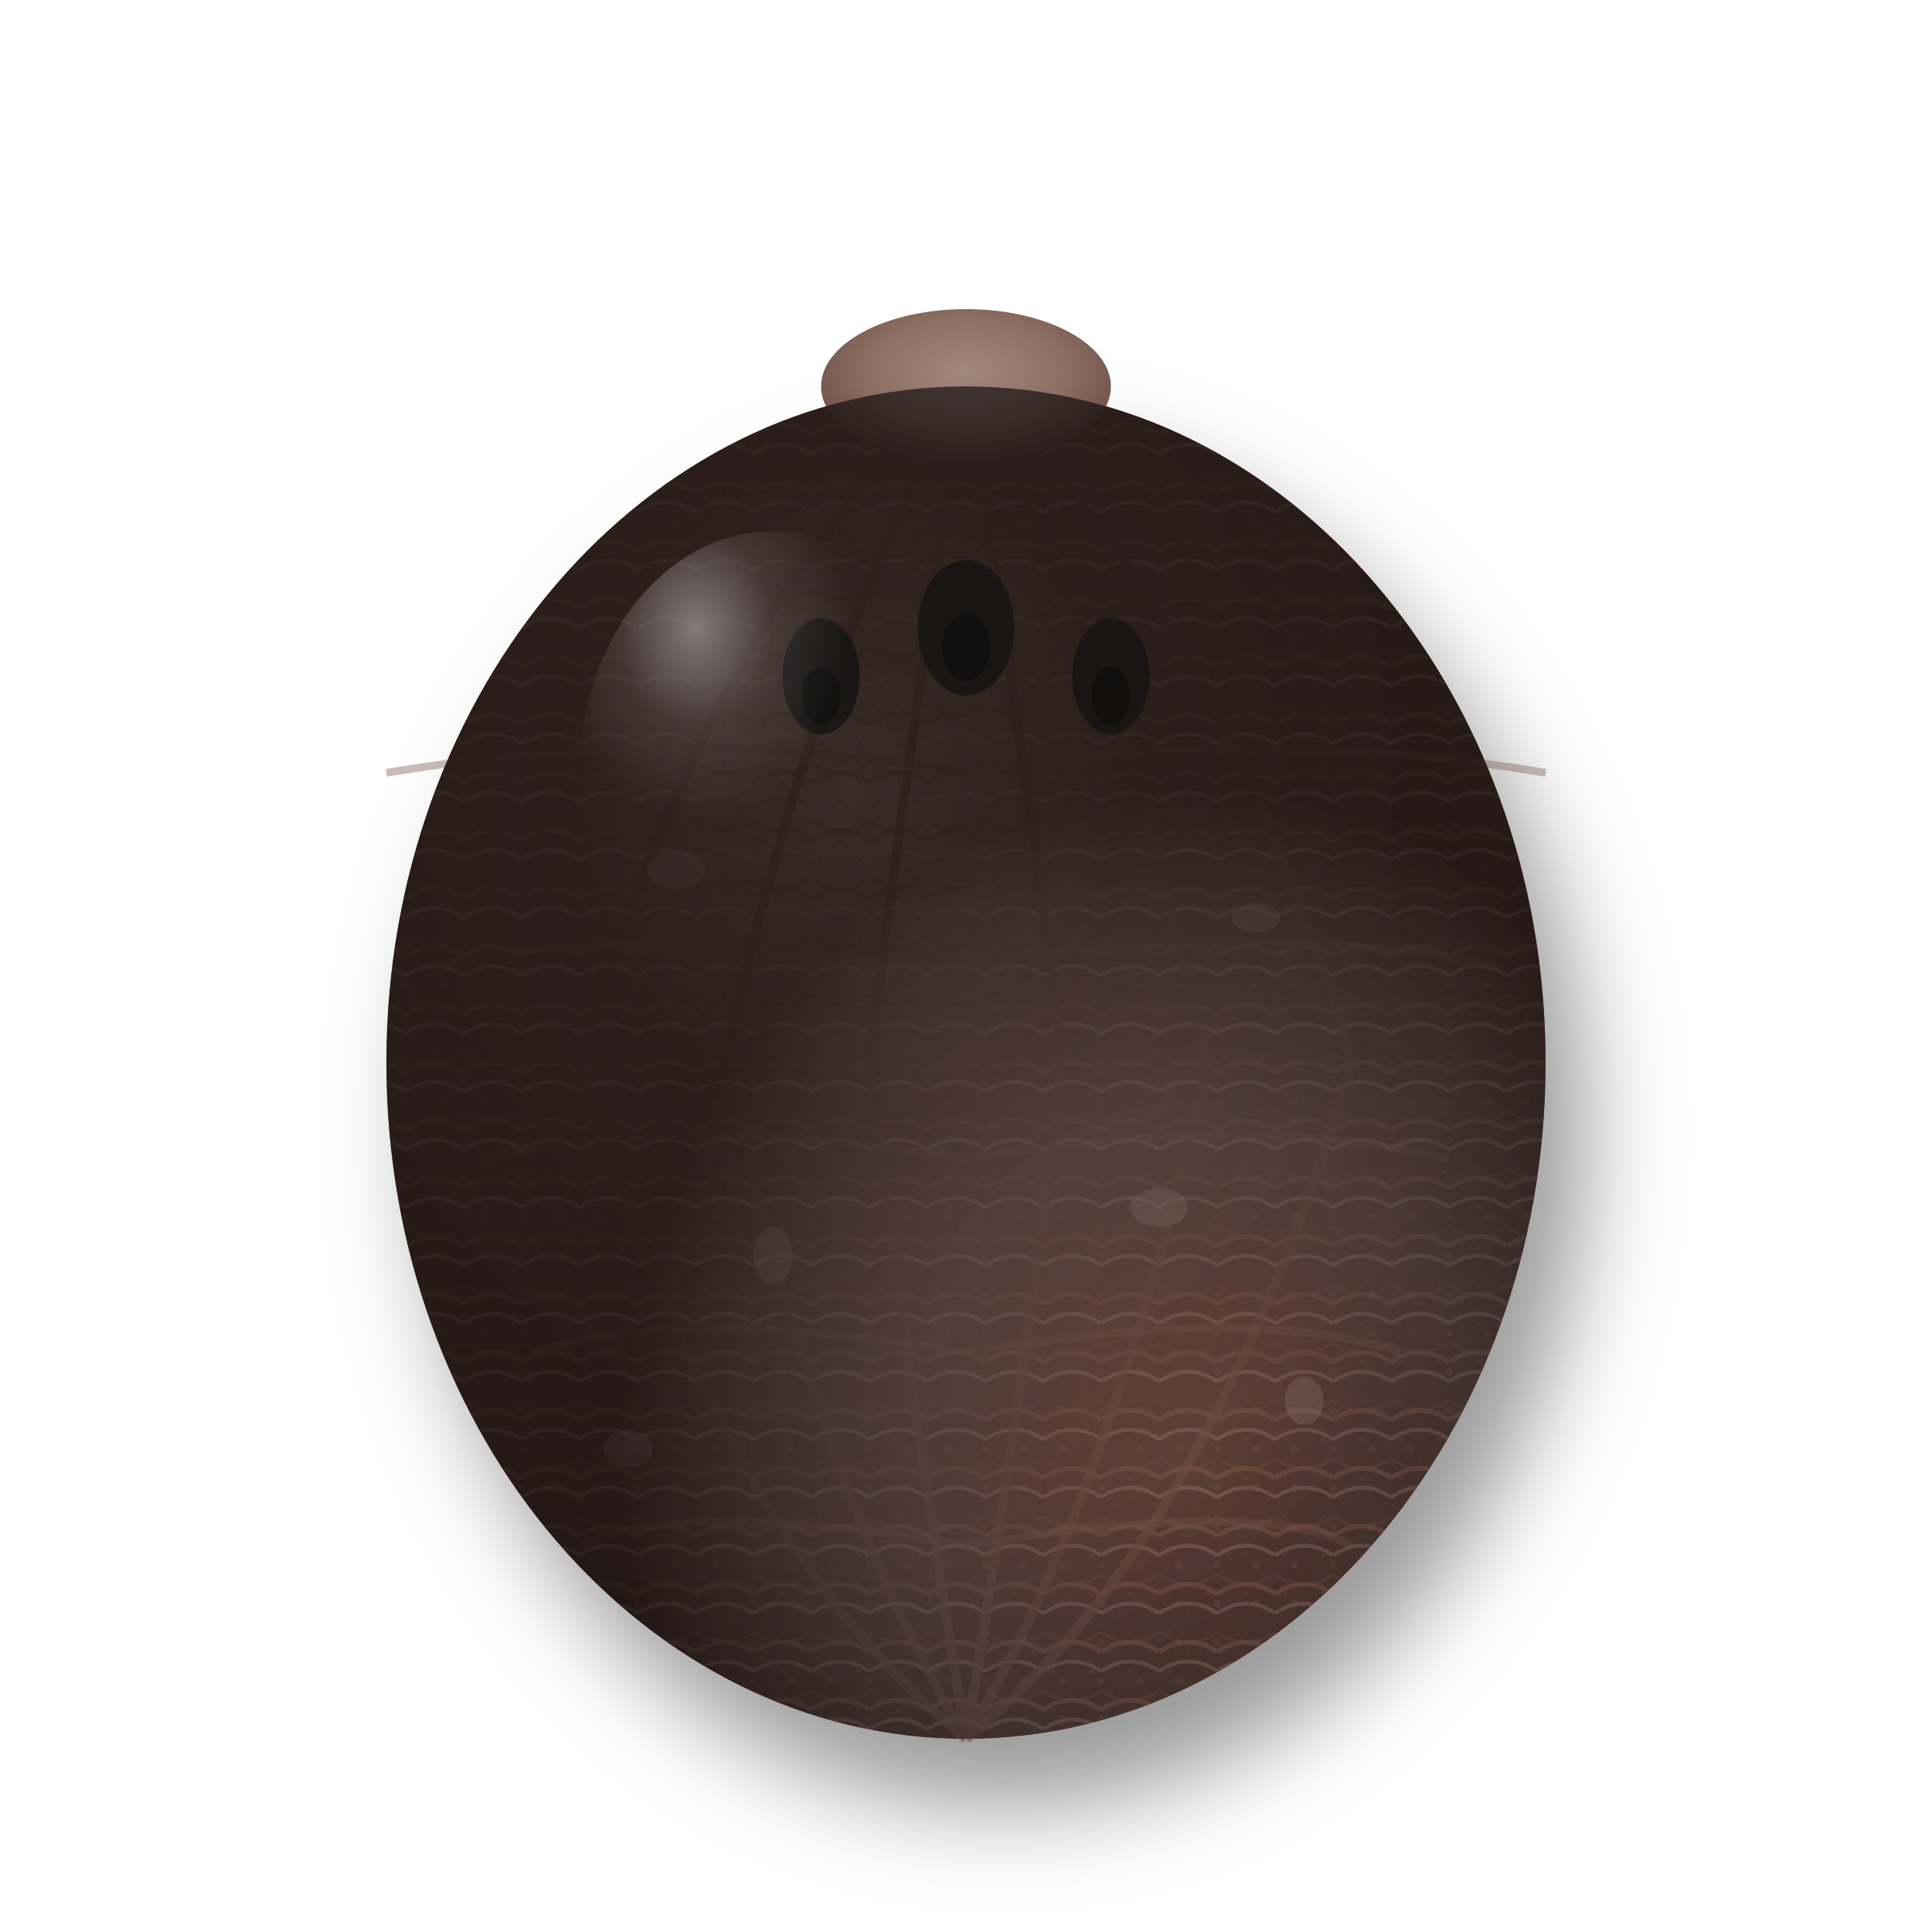
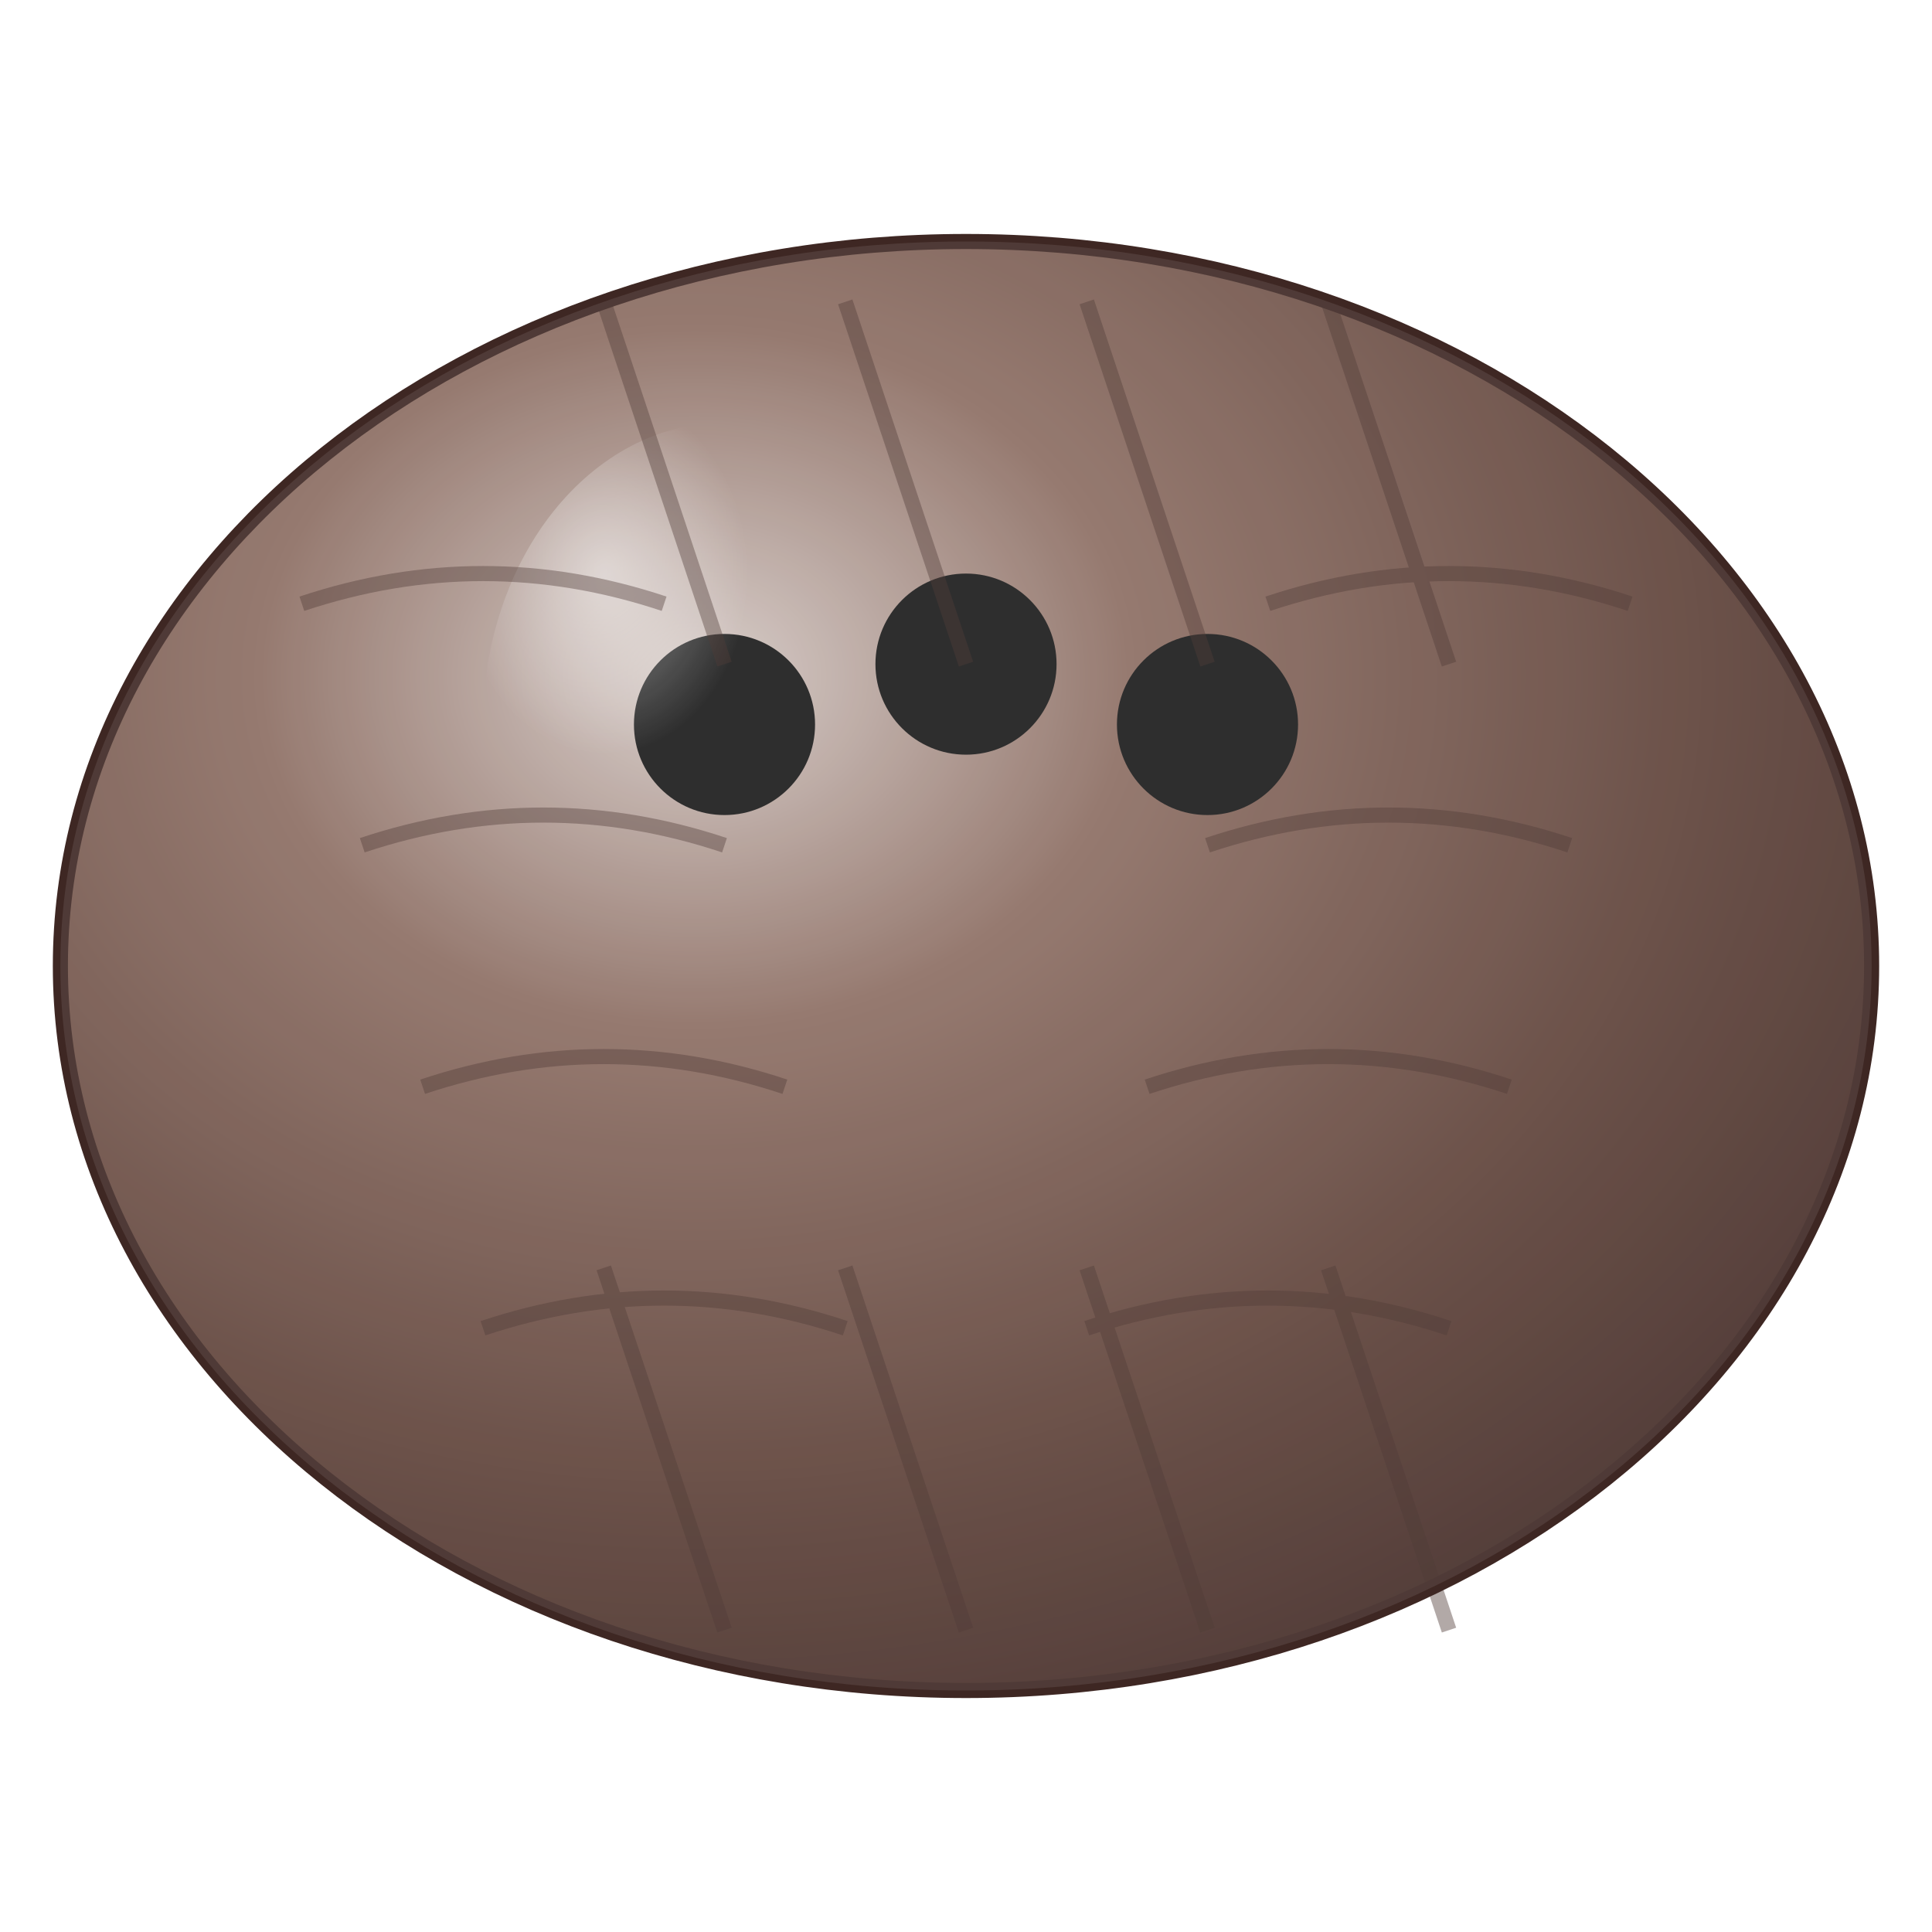
- <svg xmlns="http://www.w3.org/2000/svg" width="200" height="200" viewBox="0 0 200 200">
+ <svg xmlns="http://www.w3.org/2000/svg" width="128" height="128" viewBox="0 0 128 128">
  <defs>
-     <radialGradient id="coconutShell" cx="0.4" cy="0.3" r="0.8">
-       <stop offset="0%" stop-color="#8D6E63" />
-       <stop offset="30%" stop-color="#6D4C41" />
+     <radialGradient id="coconutGrad" cx="0.35" cy="0.3" r="0.8">
+       <stop offset="0%" stop-color="#D7CCC8" />
+       <stop offset="30%" stop-color="#8D6E63" />
      <stop offset="70%" stop-color="#5D4037" />
      <stop offset="100%" stop-color="#3E2723" />
    </radialGradient>
-     <radialGradient id="coconutFiber" cx="0.5" cy="0.4" r="0.7">
-       <stop offset="0%" stop-color="#A1887F" />
-       <stop offset="50%" stop-color="#8D6E63" />
-       <stop offset="100%" stop-color="#5D4037" />
-     </radialGradient>
-     <radialGradient id="coconutHighlight" cx="0.3" cy="0.2" r="0.4">
-       <stop offset="0%" stop-color="#FFFFFF" stop-opacity="0.4" />
-       <stop offset="50%" stop-color="#FFFFFF" stop-opacity="0.1" />
+     <radialGradient id="highlight" cx="0.25" cy="0.25" r="0.3">
+       <stop offset="0%" stop-color="#FFFFFF" stop-opacity="0.5" />
      <stop offset="100%" stop-color="#FFFFFF" stop-opacity="0" />
    </radialGradient>
-     <radialGradient id="coconutShadow" cx="0.7" cy="0.8" r="0.5">
-       <stop offset="0%" stop-color="#3E2723" stop-opacity="0" />
-       <stop offset="50%" stop-color="#2E2E2E" stop-opacity="0.4" />
-       <stop offset="100%" stop-color="#000000" stop-opacity="0.6" />
-     </radialGradient>
-     <filter id="dropShadow" x="-50%" y="-50%" width="200%" height="200%">
-       <feDropShadow dx="4" dy="7" stdDeviation="5" flood-color="#000000" flood-opacity="0.4" />
-     </filter>
-     <pattern id="fiberTexture" patternUnits="userSpaceOnUse" width="6" height="6">
-       <path d="M0 3 Q3 1 6 3" stroke="#795548" stroke-width="0.5" fill="none" opacity="0.6" />
-       <path d="M0 1 Q3 3 6 1" stroke="#6D4C41" stroke-width="0.3" fill="none" opacity="0.4" />
-       <path d="M0 5 Q3 3 6 5" stroke="#8D6E63" stroke-width="0.4" fill="none" opacity="0.5" />
-     </pattern>
-     <pattern id="roughTexture" patternUnits="userSpaceOnUse" width="4" height="4">
-       <circle cx="2" cy="2" r="0.4" fill="#795548" opacity="0.3" />
-       <circle cx="1" cy="1" r="0.2" fill="#6D4C41" opacity="0.4" />
-       <circle cx="3" cy="3" r="0.3" fill="#5D4037" opacity="0.2" />
-     </pattern>
  </defs>
-   <ellipse cx="100" cy="110" rx="60" ry="70" fill="url(#coconutShell)" filter="url(#dropShadow)" />
-   <ellipse cx="100" cy="110" rx="60" ry="70" fill="url(#fiberTexture)" />
-   <ellipse cx="100" cy="110" rx="60" ry="70" fill="url(#roughTexture)" />
-   <g stroke="#6D4C41" stroke-width="1" fill="none" opacity="0.6">
-     <path d="M100 40 Q95 70 90 110 Q95 150 100 180" />
-     <path d="M100 40 Q105 70 110 110 Q105 150 100 180" />
-     <path d="M100 40 Q85 65 75 110 Q85 155 100 180" />
-     <path d="M100 40 Q115 65 125 110 Q115 155 100 180" />
-     <path d="M100 40 Q75 60 60 110 Q75 160 100 180" />
-     <path d="M100 40 Q125 60 140 110 Q125 160 100 180" />
+   <ellipse cx="64" cy="64" rx="60" ry="48" fill="url(#coconutGrad)" stroke="#3E2723" stroke-width="1" />
+   <circle cx="48" cy="48" r="6" fill="#1A1A1A" />
+   <circle cx="64" cy="44" r="6" fill="#1A1A1A" />
+   <circle cx="80" cy="48" r="6" fill="#1A1A1A" />
+   <ellipse cx="48" cy="48" rx="16" ry="20" fill="url(#highlight)" />
+   <g stroke="#3E2723" stroke-width="1" opacity="0.4" fill="none">
+     <path d="M20 40 Q32 36 44 40" />
+     <path d="M24 56 Q36 52 48 56" />
+     <path d="M28 72 Q40 68 52 72" />
+     <path d="M32 88 Q44 84 56 88" />
+     <path d="M84 40 Q96 36 108 40" />
+     <path d="M80 56 Q92 52 104 56" />
+     <path d="M76 72 Q88 68 100 72" />
+     <path d="M72 88 Q84 84 96 88" />
+     <path d="M40 20 Q44 32 48 44" />
+     <path d="M56 20 Q60 32 64 44" />
+     <path d="M72 20 Q76 32 80 44" />
+     <path d="M88 20 Q92 32 96 44" />
+     <path d="M40 84 Q44 96 48 108" />
+     <path d="M56 84 Q60 96 64 108" />
+     <path d="M72 84 Q76 96 80 108" />
+     <path d="M88 84 Q92 96 96 108" />
  </g>
-   <g stroke="#795548" stroke-width="0.8" fill="none" opacity="0.4">
-     <path d="M40 80 Q70 75 100 80 Q130 75 160 80" />
-     <path d="M45 100 Q70 95 100 100 Q130 95 155 100" />
-     <path d="M50 120 Q70 115 100 120 Q130 115 150 120" />
-     <path d="M55 140 Q70 135 100 140 Q130 135 145 140" />
-     <path d="M60 160 Q70 155 100 160 Q130 155 140 160" />
-   </g>
-   <ellipse cx="100" cy="40" rx="15" ry="8" fill="url(#coconutFiber)" />
-   <g fill="#2E2E2E">
-     <ellipse cx="85" cy="70" rx="4" ry="6" opacity="0.8" />
-     <ellipse cx="100" cy="65" rx="5" ry="7" opacity="0.8" />
-     <ellipse cx="115" cy="70" rx="4" ry="6" opacity="0.8" />
-   </g>
-   <g fill="#1A1A1A">
-     <ellipse cx="85" cy="72" rx="2" ry="3" opacity="0.6" />
-     <ellipse cx="100" cy="67" rx="2.5" ry="3.5" opacity="0.6" />
-     <ellipse cx="115" cy="72" rx="2" ry="3" opacity="0.6" />
-   </g>
-   <g fill="#A1887F" opacity="0.3">
-     <ellipse cx="70" cy="90" rx="3" ry="2" />
-     <ellipse cx="130" cy="95" rx="2.5" ry="1.5" />
-     <ellipse cx="80" cy="130" rx="2" ry="3" />
-     <ellipse cx="120" cy="125" rx="3" ry="2" />
-     <ellipse cx="65" cy="150" rx="2.5" ry="2" />
-     <ellipse cx="135" cy="145" rx="2" ry="2.5" />
-   </g>
-   <ellipse cx="100" cy="110" rx="60" ry="70" fill="url(#coconutShadow)" />
-   <ellipse cx="80" cy="80" rx="20" ry="25" fill="url(#coconutHighlight)" />
+   <ellipse cx="64" cy="64" rx="60" ry="48" fill="#EFEBE9" opacity="0.1" />
</svg>
